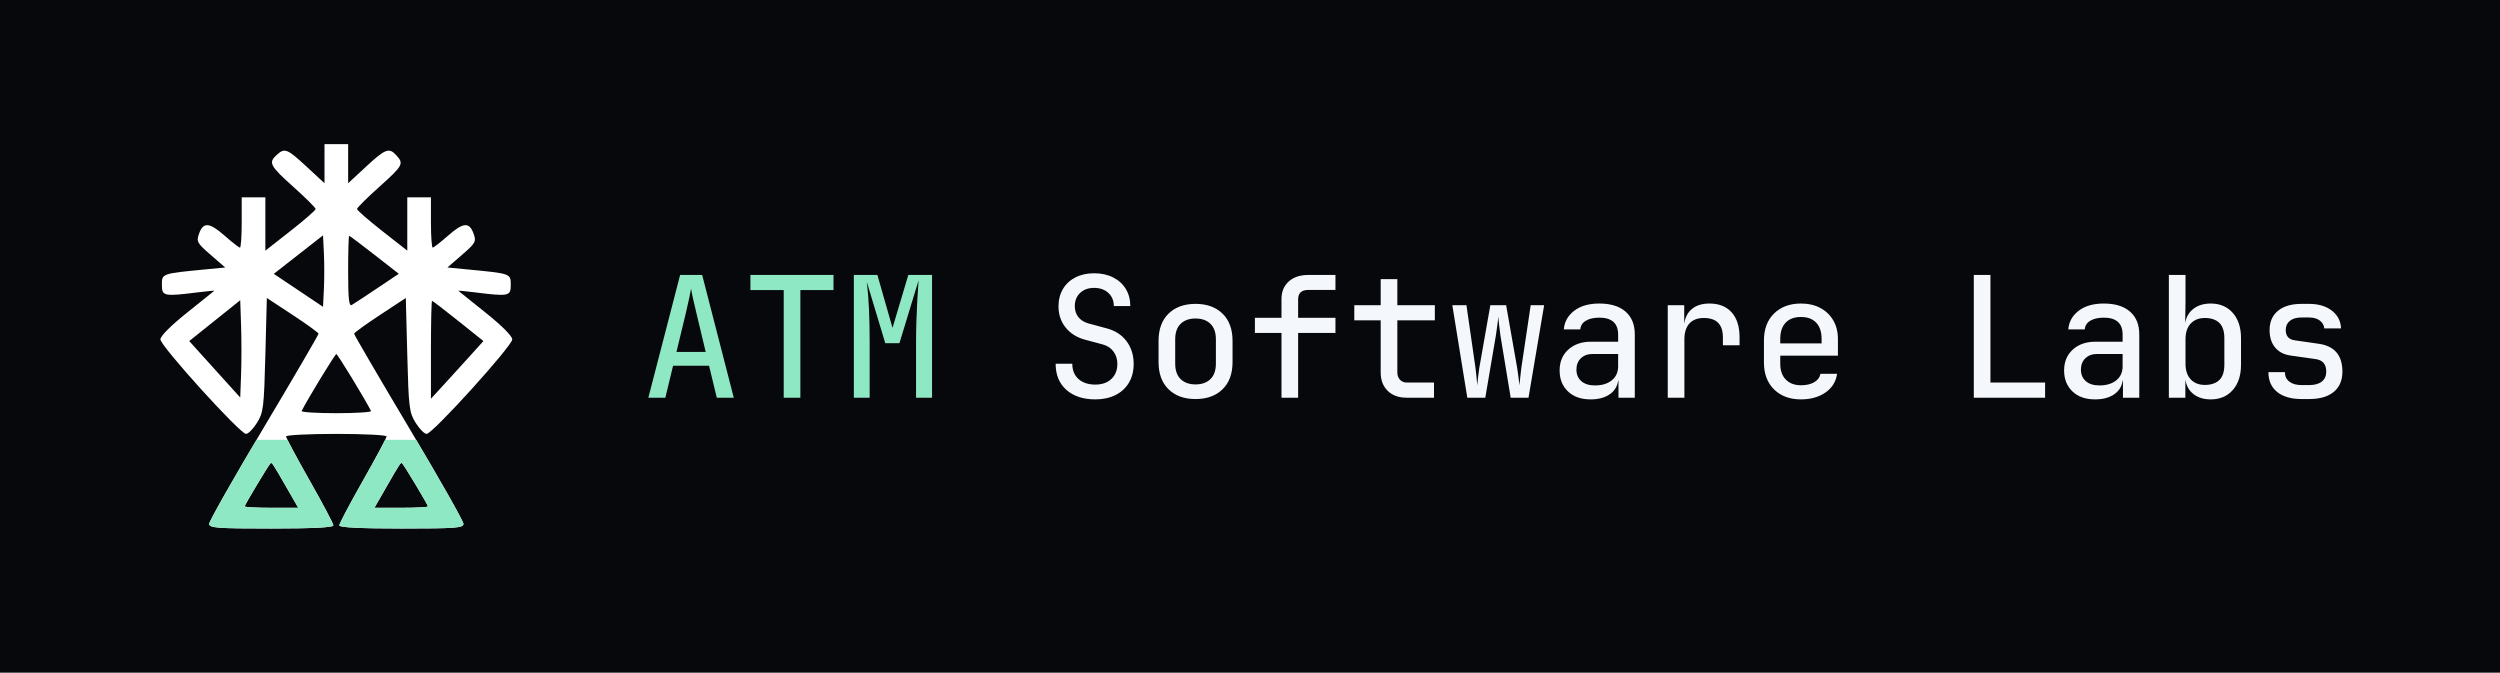
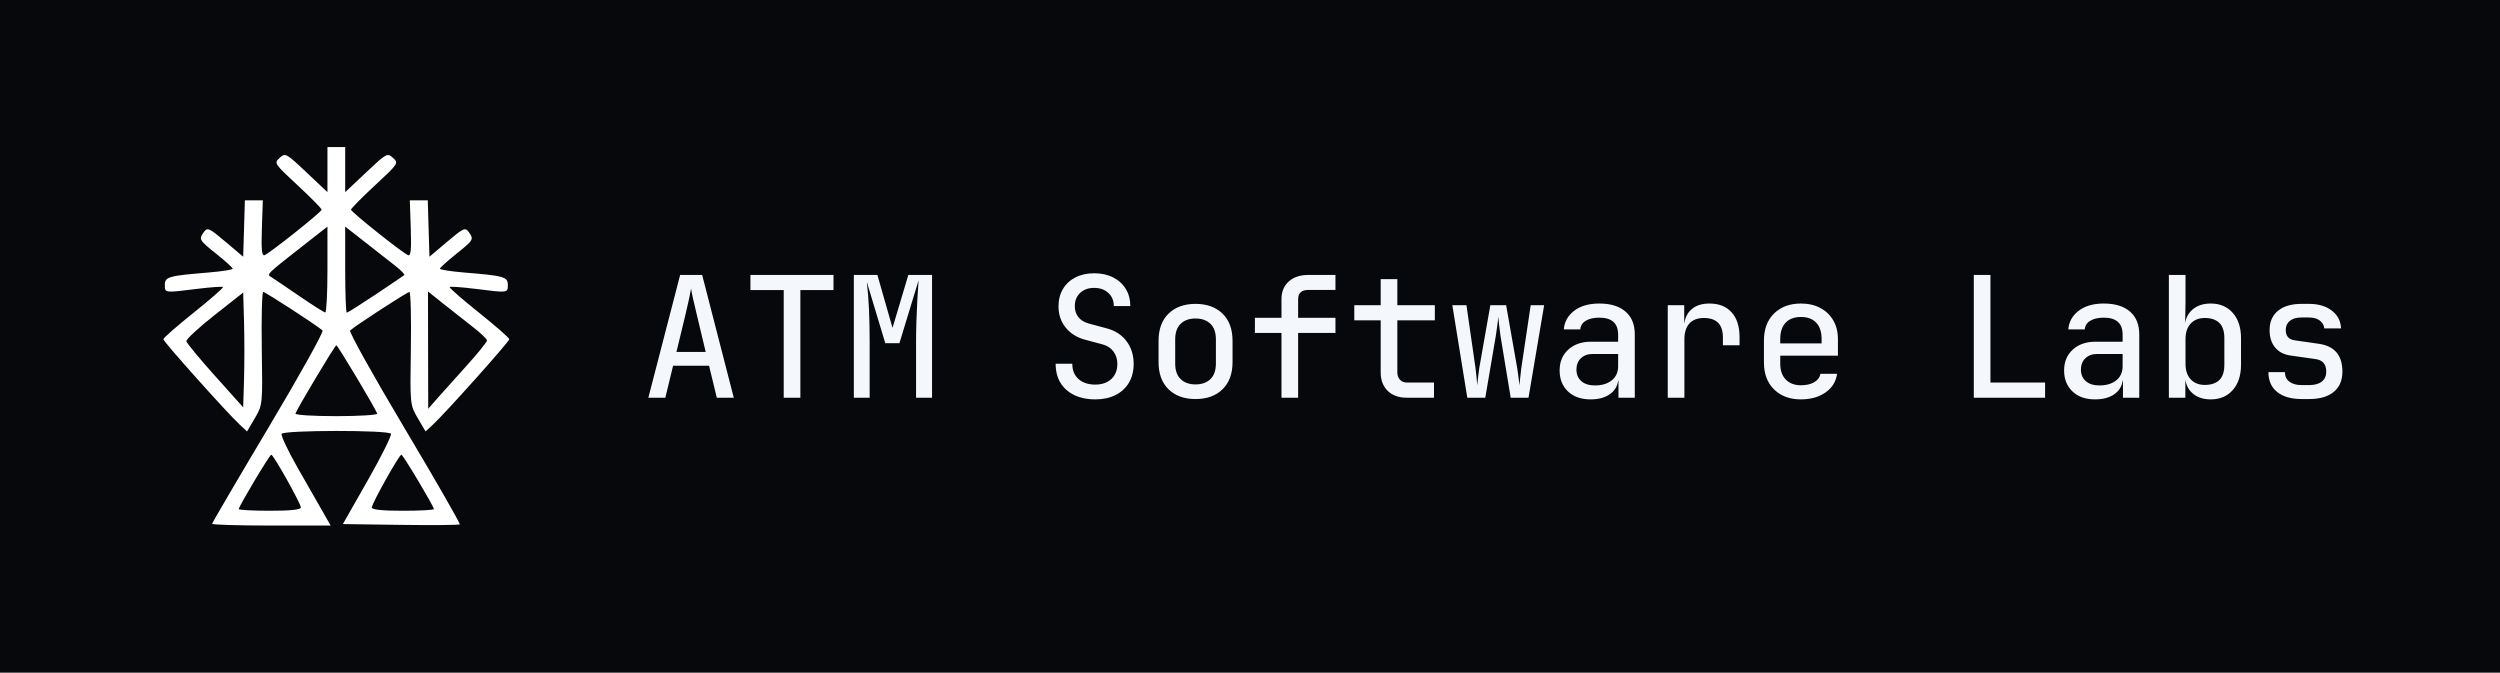
<svg xmlns="http://www.w3.org/2000/svg" viewBox="0 0 624.4 168" width="624.4" height="168" role="img" aria-label="ATM Software Labs">
  <rect width="624.4" height="168" fill="#07080b" />
  <g transform="translate(39.6923 36) scale(0.738462)">
-     <path fill="#ffffff" fill-rule="evenodd" d="M17.00 128.41 C17.00 127.54 25.32 112.86 35.50 95.79 C45.68 78.72 53.99 64.47 53.98 64.12 C53.97 63.78 50.03 60.92 45.23 57.77 L36.50 52.03L36.00 71.27 C35.53 89.21 35.34 90.75 33.17 94.25 C31.89 96.31 30.21 98.00 29.45 98.00 C27.45 98.00 0.50 68.24 0.50 66.04 C0.50 64.92 4.03 61.38 9.50 57.01 C14.45 53.05 18.60 49.72 18.72 49.61 C18.83 49.50 16.36 49.72 13.22 50.12 C1.62 51.57 1.00 51.44 1.00 47.59 C1.00 43.77 0.93 43.79 15.46 42.39 L22.42 41.72L17.49 37.44 C12.91 33.47 12.63 32.96 13.55 30.34 C14.99 26.26 17.04 26.40 22.22 30.96 C24.74 33.18 27.08 35.00 27.40 35.00 C27.73 35.00 28.00 31.18 28.00 26.50 L28.00 18.00L32.00 18.00 L36.00 18.00L36.00 27.01 L36.00 36.02L44.50 29.36 C49.18 25.69 53.00 22.36 53.00 21.94 C53.00 21.52 49.62 18.16 45.50 14.47 C37.51 7.32 36.96 6.26 39.83 3.65 C42.55 1.19 43.34 1.50 49.94 7.61 L56.00 13.22L56.00 6.61 L56.00 0.00L60.00 0.00 L64.00 0.00L64.00 6.61 L64.00 13.22L70.06 7.61 C76.64 1.51 77.85 1.07 80.35 3.83 C82.89 6.64 82.54 7.27 74.50 14.47 C70.38 18.16 67.00 21.52 67.00 21.94 C67.00 22.36 70.83 25.69 75.50 29.36 L84.00 36.02L84.00 27.01 L84.00 18.00L88.00 18.00 L92.00 18.00L92.00 26.50 C92.00 31.18 92.27 35.00 92.60 35.00 C92.92 35.00 95.26 33.18 97.78 30.96 C102.96 26.40 105.01 26.26 106.45 30.34 C107.37 32.96 107.09 33.47 102.51 37.44 L97.58 41.72L104.54 42.39 C119.07 43.79 119.00 43.77 119.00 47.59 C119.00 51.44 118.38 51.57 106.78 50.12 C103.64 49.72 101.17 49.50 101.28 49.61 C101.40 49.72 105.55 53.05 110.50 57.01 C115.97 61.38 119.50 64.92 119.50 66.04 C119.50 68.24 92.55 98.00 90.55 98.00 C89.79 98.00 88.11 96.31 86.83 94.25 C84.66 90.75 84.47 89.21 84.00 71.27 L83.50 52.03L74.77 57.77 C69.97 60.92 66.03 63.78 66.02 64.12 C66.01 64.47 74.33 78.72 84.50 95.79 C94.68 112.86 103.00 127.54 103.00 128.41 C103.00 129.81 100.52 130.00 82.00 130.00 C68.02 130.00 61.00 129.65 61.00 128.95 C61.00 128.37 64.60 121.56 69.00 113.82 C73.40 106.07 77.00 99.34 77.00 98.86 C77.00 98.39 69.35 98.00 60.00 98.00 C50.65 98.00 43.00 98.39 43.00 98.86 C43.00 99.34 46.60 106.07 51.00 113.82 C55.40 121.56 59.00 128.37 59.00 128.95 C59.00 129.65 51.98 130.00 38.00 130.00 C19.48 130.00 17.00 129.81 17.00 128.41 Z M43.53 116.75 C38.30 107.64 38.19 107.47 37.69 108.01 C36.86 108.90 29.00 122.03 29.00 122.52 C29.00 122.78 33.08 123.00 38.06 123.00 L47.12 123.00L43.53 116.75 Z M91.00 122.52 C91.00 122.03 83.14 108.90 82.31 108.01 C81.81 107.47 81.70 107.64 76.47 116.75 L72.88 123.00L81.94 123.00 C86.92 123.00 91.00 122.78 91.00 122.52 Z M71.74 90.25 C69.56 85.97 60.43 71.00 60.00 71.00 C59.57 71.00 50.44 85.97 48.26 90.25 C48.05 90.66 53.34 91.00 60.00 91.00 C66.66 91.00 71.95 90.66 71.74 90.25 Z M27.79 61.45 L27.50 52.79L18.87 59.70 L10.25 66.60L18.87 76.15 L27.50 85.70L27.79 77.90 C27.95 73.61 27.95 66.20 27.79 61.45 Z M106.19 70.55 L109.75 66.60L101.25 59.80 C96.58 56.06 92.58 53.00 92.37 53.00 C92.17 53.00 92.00 60.45 92.00 69.56 L92.00 86.11L97.32 80.31 C100.24 77.11 104.24 72.72 106.19 70.55 Z M55.80 36.92 L55.50 30.85L47.18 37.36 L38.85 43.87L47.18 49.44 L55.50 55.02L55.80 49.01 C55.96 45.71 55.96 40.27 55.80 36.92 Z M73.81 48.75 L81.13 43.85L72.91 37.43 C68.38 33.89 64.53 31.00 64.34 31.00 C64.15 31.00 64.00 36.43 64.00 43.06 C64.00 52.43 64.28 54.95 65.25 54.38 C65.94 53.98 69.79 51.44 73.81 48.75 Z" />
-     <clipPath id="accent">
-       <rect x="0" y="100.008" width="120" height="29.992" />
-     </clipPath>
-     <path fill="#8fe8c4" fill-rule="evenodd" clip-path="url(#accent)" d="M17.00 128.41 C17.00 127.54 25.32 112.86 35.50 95.79 C45.68 78.72 53.99 64.47 53.98 64.12 C53.97 63.78 50.03 60.92 45.23 57.77 L36.50 52.03L36.00 71.27 C35.53 89.21 35.34 90.75 33.17 94.25 C31.89 96.31 30.21 98.00 29.45 98.00 C27.45 98.00 0.50 68.24 0.50 66.04 C0.50 64.92 4.03 61.38 9.50 57.01 C14.45 53.05 18.60 49.72 18.72 49.61 C18.83 49.50 16.36 49.72 13.22 50.12 C1.62 51.57 1.00 51.44 1.00 47.59 C1.00 43.77 0.93 43.79 15.46 42.39 L22.42 41.72L17.49 37.44 C12.91 33.47 12.63 32.96 13.55 30.34 C14.99 26.26 17.04 26.40 22.22 30.96 C24.74 33.18 27.08 35.00 27.40 35.00 C27.73 35.00 28.00 31.18 28.00 26.50 L28.00 18.00L32.00 18.00 L36.00 18.00L36.00 27.01 L36.00 36.02L44.50 29.36 C49.18 25.69 53.00 22.36 53.00 21.94 C53.00 21.52 49.62 18.16 45.50 14.47 C37.51 7.32 36.96 6.26 39.83 3.65 C42.55 1.19 43.34 1.50 49.94 7.61 L56.00 13.22L56.00 6.61 L56.00 0.00L60.00 0.00 L64.00 0.00L64.00 6.61 L64.00 13.22L70.06 7.61 C76.64 1.51 77.85 1.07 80.35 3.83 C82.89 6.64 82.54 7.27 74.50 14.47 C70.38 18.16 67.00 21.52 67.00 21.94 C67.00 22.36 70.83 25.69 75.50 29.36 L84.00 36.02L84.00 27.01 L84.00 18.00L88.00 18.00 L92.00 18.00L92.00 26.50 C92.00 31.18 92.27 35.00 92.60 35.00 C92.92 35.00 95.26 33.18 97.78 30.96 C102.96 26.40 105.01 26.26 106.45 30.34 C107.37 32.96 107.09 33.47 102.51 37.44 L97.58 41.72L104.54 42.39 C119.07 43.79 119.00 43.77 119.00 47.59 C119.00 51.44 118.38 51.57 106.78 50.12 C103.64 49.72 101.17 49.50 101.28 49.61 C101.40 49.72 105.55 53.05 110.50 57.01 C115.97 61.38 119.50 64.92 119.50 66.04 C119.50 68.24 92.55 98.00 90.55 98.00 C89.79 98.00 88.11 96.31 86.83 94.25 C84.66 90.75 84.47 89.21 84.00 71.27 L83.50 52.03L74.77 57.77 C69.97 60.92 66.03 63.78 66.02 64.12 C66.01 64.47 74.33 78.72 84.50 95.79 C94.68 112.86 103.00 127.54 103.00 128.41 C103.00 129.81 100.52 130.00 82.00 130.00 C68.02 130.00 61.00 129.65 61.00 128.95 C61.00 128.37 64.60 121.56 69.00 113.82 C73.40 106.07 77.00 99.34 77.00 98.86 C77.00 98.39 69.35 98.00 60.00 98.00 C50.65 98.00 43.00 98.39 43.00 98.86 C43.00 99.34 46.60 106.07 51.00 113.82 C55.40 121.56 59.00 128.37 59.00 128.95 C59.00 129.65 51.98 130.00 38.00 130.00 C19.48 130.00 17.00 129.81 17.00 128.41 Z M43.53 116.75 C38.30 107.64 38.19 107.47 37.69 108.01 C36.86 108.90 29.00 122.03 29.00 122.52 C29.00 122.78 33.08 123.00 38.06 123.00 L47.12 123.00L43.53 116.75 Z M91.00 122.52 C91.00 122.03 83.14 108.90 82.31 108.01 C81.81 107.47 81.70 107.64 76.47 116.75 L72.88 123.00L81.94 123.00 C86.92 123.00 91.00 122.78 91.00 122.52 Z M71.74 90.25 C69.56 85.97 60.43 71.00 60.00 71.00 C59.57 71.00 50.44 85.97 48.26 90.25 C48.05 90.66 53.34 91.00 60.00 91.00 C66.66 91.00 71.95 90.66 71.74 90.25 Z M27.79 61.45 L27.50 52.79L18.87 59.70 L10.25 66.60L18.87 76.15 L27.50 85.70L27.79 77.90 C27.95 73.61 27.95 66.20 27.79 61.45 Z M106.19 70.55 L109.75 66.60L101.25 59.80 C96.58 56.06 92.58 53.00 92.37 53.00 C92.17 53.00 92.00 60.45 92.00 69.56 L92.00 86.11L97.32 80.31 C100.24 77.11 104.24 72.72 106.19 70.55 Z M55.80 36.92 L55.50 30.85L47.18 37.36 L38.85 43.87L47.18 49.44 L55.50 55.02L55.80 49.01 C55.96 45.71 55.96 40.27 55.80 36.92 Z M73.81 48.75 L81.13 43.85L72.91 37.43 C68.38 33.89 64.53 31.00 64.34 31.00 C64.15 31.00 64.00 36.43 64.00 43.06 C64.00 52.43 64.28 54.95 65.25 54.38 C65.94 53.98 69.79 51.44 73.81 48.75 Z" />
+     <path fill="#ffffff" fill-rule="evenodd" d="M18.00 128.41 C18.00 128.09 26.59 113.41 37.09 95.80 C47.59 78.19 55.80 63.44 55.34 63.02 C53.45 61.32 36.02 50.00 35.29 50.00 C34.85 50.00 34.63 58.59 34.79 69.09 C35.08 88.15 35.08 88.19 32.45 92.68 L29.81 97.17L27.30 94.84 C22.93 90.77 1.50 66.80 1.50 65.98 C1.50 65.55 6.13 61.49 11.79 56.97 C17.45 52.45 21.89 48.56 21.66 48.33 C21.43 48.10 17.49 48.38 12.90 48.95 C1.85 50.34 2.00 50.36 2.00 47.61 C2.00 44.88 3.25 44.52 16.75 43.42 C21.29 43.05 24.98 42.46 24.95 42.12 C24.93 41.78 22.45 39.54 19.45 37.14 C13.52 32.39 13.41 32.19 15.26 29.66 C16.40 28.10 17.06 28.40 22.51 33.01 L28.50 38.08L28.79 28.54 L29.07 19.00L32.10 19.00 L35.14 19.00L34.82 28.51 C34.58 35.73 34.80 37.91 35.73 37.55 C37.55 36.85 54.99 22.96 55.04 22.17 C55.05 21.80 51.42 18.11 46.96 13.97 C38.98 6.57 38.88 6.42 40.83 4.65 C42.76 2.90 42.99 3.03 49.91 9.55 L57.00 16.24L57.00 8.62 L57.00 1.00L60.00 1.00 L63.00 1.00L63.00 8.62 L63.00 16.24L70.09 9.55 C77.01 3.03 77.24 2.90 79.17 4.65 C81.12 6.42 81.02 6.57 73.04 13.97 C68.58 18.11 64.95 21.80 64.96 22.17 C65.01 22.96 82.45 36.85 84.27 37.55 C85.20 37.91 85.42 35.73 85.18 28.51 L84.86 19.00L87.90 19.00 L90.93 19.00L91.21 28.54 L91.50 38.08L97.49 33.01 C102.94 28.40 103.60 28.10 104.74 29.66 C106.59 32.19 106.48 32.39 100.55 37.14 C97.55 39.54 95.07 41.78 95.05 42.12 C95.02 42.46 98.71 43.05 103.25 43.42 C116.75 44.52 118.00 44.88 118.00 47.61 C118.00 50.36 118.15 50.34 107.10 48.95 C102.51 48.38 98.57 48.10 98.34 48.33 C98.11 48.56 102.55 52.45 108.21 56.97 C113.87 61.49 118.50 65.55 118.50 65.98 C118.50 66.80 97.07 90.77 92.70 94.84 L90.19 97.17L87.55 92.68 C84.92 88.19 84.92 88.15 85.21 69.09 C85.37 58.59 85.15 50.00 84.71 50.00 C83.98 50.00 66.55 61.32 64.66 63.02 C64.20 63.44 72.46 78.26 83.01 95.96 C93.56 113.66 101.99 128.34 101.74 128.59 C101.49 128.84 92.50 128.92 81.75 128.77 L62.21 128.50L70.64 113.70 C75.27 105.56 78.79 98.47 78.47 97.95 C77.68 96.67 42.31 96.70 41.51 97.98 C41.18 98.51 43.68 103.80 47.07 109.73 C50.46 115.65 54.32 122.41 55.66 124.75 L58.08 129.00L38.04 129.00 C27.02 129.00 18.00 128.73 18.00 128.41 Z M48.00 122.88 C48.00 121.56 38.73 105.01 38.00 105.03 C37.44 105.05 27.00 122.52 27.00 123.43 C27.00 123.74 31.72 124.00 37.50 124.00 C44.56 124.00 48.00 123.63 48.00 122.88 Z M93.00 123.43 C93.00 122.52 82.56 105.05 82.00 105.03 C81.27 105.01 72.00 121.56 72.00 122.88 C72.00 123.63 75.44 124.00 82.50 124.00 C88.28 124.00 93.00 123.74 93.00 123.43 Z M73.83 91.13 C73.03 89.03 60.45 68.02 60.00 68.02 C59.55 68.02 46.97 89.03 46.17 91.13 C45.98 91.61 52.21 92.00 60.00 92.00 C67.79 92.00 74.02 91.61 73.83 91.13 Z M28.79 60.15 L28.50 50.20L18.78 57.85 C13.44 62.06 9.16 66.02 9.28 66.66 C9.40 67.30 13.78 72.59 19.00 78.42 L28.50 89.02L28.79 79.56 C28.94 74.36 28.94 65.63 28.79 60.15 Z M104.25 74.73 C107.96 70.63 110.98 66.87 110.96 66.39 C110.93 65.90 108.80 63.86 106.21 61.86 C103.62 59.86 99.14 56.33 96.25 54.02 L91.00 49.83L91.04 69.66 L91.08 89.50L94.29 85.84 C96.05 83.83 100.54 78.83 104.25 74.73 Z M57.00 42.44 L57.00 27.89L50.22 33.19 C36.05 44.29 36.38 43.98 38.00 44.97 C38.83 45.48 43.10 48.37 47.50 51.39 C51.90 54.41 55.84 56.91 56.25 56.94 C56.66 56.97 57.00 50.45 57.00 42.44 Z M73.29 50.85 C78.35 47.47 82.71 44.52 82.97 44.30 C83.23 44.08 81.89 42.68 80.00 41.20 C78.10 39.71 73.51 36.11 69.78 33.19 L63.00 27.89L63.00 42.44 C63.00 50.45 63.24 57.00 63.54 57.00 C63.83 57.00 68.22 54.23 73.29 50.85 Z" />
  </g>
-   <path fill="#8fe8c4" d="M161.932 99.33 169.87 68.67H175.372L183.268 99.33H179.026L177.094 91.35H168.106L166.174 99.33ZM168.946 87.906H176.254L174.07 78.75Q173.44 76.23 173.062 74.466Q172.684 72.702 172.6 72.072Q172.516 72.702 172.138 74.466Q171.76 76.23 171.172 78.708ZM195.742 99.33V72.45H187.426V68.67H208.174V72.45H199.9V99.33ZM213.256 99.33V68.67H219.136L222.916 81.9L226.864 68.67H232.786V99.33H228.796V85.26Q228.796 83.034 228.88 80.325Q228.964 77.616 229.111 74.907Q229.258 72.198 229.426 70.014L224.638 85.722H221.11L216.49 70.392Q216.868 73.458 217.036 77.217Q217.204 80.976 217.204 85.26V99.33Z" />
-   <path fill="#f4f7fb" d="M273.568 99.75Q269.032 99.75 266.344 97.377Q263.656 95.004 263.656 90.846H267.814Q267.814 93.282 269.368 94.668Q270.922 96.054 273.568 96.054Q276.088 96.054 277.579 94.647Q279.07 93.24 279.07 90.888Q279.07 89.124 278.104 87.801Q277.138 86.478 275.374 86.016L270.838 84.798Q267.856 83.958 266.113 81.753Q264.37 79.548 264.37 76.524Q264.37 74.046 265.483 72.177Q266.596 70.308 268.612 69.279Q270.628 68.25 273.274 68.25Q275.962 68.25 277.999 69.279Q280.036 70.308 281.17 72.156Q282.304 74.004 282.304 76.44H278.188Q278.188 74.424 276.823 73.164Q275.458 71.904 273.274 71.904Q271.09 71.904 269.767 73.164Q268.444 74.424 268.444 76.44Q268.444 78.078 269.326 79.191Q270.208 80.304 271.804 80.766L276.466 82.026Q279.616 82.866 281.38 85.239Q283.144 87.612 283.144 90.888Q283.144 93.576 281.968 95.571Q280.792 97.566 278.629 98.658Q276.466 99.75 273.568 99.75ZM298.6 99.666Q294.358 99.666 291.859 97.23Q289.36 94.794 289.36 90.426V85.134Q289.36 80.766 291.859 78.33Q294.358 75.894 298.6 75.894Q302.842 75.894 305.341 78.33Q307.84 80.766 307.84 85.134V90.426Q307.84 94.794 305.341 97.23Q302.842 99.666 298.6 99.666ZM298.6 96.012Q300.952 96.012 302.317 94.689Q303.682 93.366 303.682 90.804V84.756Q303.682 82.194 302.317 80.871Q300.952 79.548 298.6 79.548Q296.248 79.548 294.883 80.871Q293.518 82.194 293.518 84.756V90.804Q293.518 93.366 294.883 94.689Q296.248 96.012 298.6 96.012ZM320.062 99.33V83.16H313.426V79.38H320.062V74.718Q320.062 71.946 321.868 70.308Q323.674 68.67 326.782 68.67H333.544V72.408H326.782Q324.22 72.408 324.22 74.76V79.38H333.544V83.16H324.22V99.33ZM351.31 99.33Q348.328 99.33 346.585 97.608Q344.842 95.886 344.842 93.03V80.01H338.248V76.23H344.842V69.72H349V76.23H358.366V80.01H349V92.988Q349 94.122 349.651 94.836Q350.302 95.55 351.394 95.55H358.156V99.33ZM366.472 99.33 362.734 76.23H366.262L368.53 91.98Q368.656 93.03 368.782 94.248Q368.908 95.466 368.95 96.222Q369.034 95.466 369.16 94.248Q369.286 93.03 369.454 91.98L372.226 76.23H376.174L378.946 91.98Q379.114 93.03 379.261 94.227Q379.408 95.424 379.492 96.222Q379.576 95.424 379.702 94.227Q379.828 93.03 379.954 91.98L382.306 76.23H385.666L381.76 99.33H377.308L374.746 83.79Q374.578 82.656 374.431 81.27Q374.284 79.884 374.2 79.086Q374.158 79.884 373.969 81.27Q373.78 82.656 373.612 83.79L370.966 99.33ZM397.258 99.75Q393.688 99.75 391.609 97.755Q389.53 95.76 389.53 92.526Q389.53 89.292 391.693 87.318Q393.856 85.344 397.384 85.344H404.146V83.58Q404.146 79.338 399.442 79.338Q397.342 79.338 396.061 80.115Q394.78 80.892 394.696 82.278H390.58Q390.79 79.464 393.142 77.637Q395.494 75.81 399.442 75.81Q403.684 75.81 405.994 77.826Q408.304 79.842 408.304 83.496V99.33H404.23V95.088H404.146Q403.852 97.23 402.025 98.49Q400.198 99.75 397.258 99.75ZM398.35 96.264Q400.996 96.264 402.571 94.983Q404.146 93.702 404.146 91.476V88.41H397.762Q395.956 88.41 394.843 89.481Q393.73 90.552 393.73 92.316Q393.73 94.122 394.948 95.193Q396.166 96.264 398.35 96.264ZM416.536 99.33V76.23H420.652V80.682H420.694Q421.03 78.414 422.647 77.112Q424.264 75.81 426.952 75.81Q430.522 75.81 432.496 78.015Q434.47 80.22 434.47 84.21V86.226H430.312V84.252Q430.312 79.422 425.566 79.422Q423.172 79.422 421.933 80.808Q420.694 82.194 420.694 84.756V99.33ZM449.8 99.75Q445.642 99.75 443.101 97.272Q440.56 94.794 440.56 90.51V85.05Q440.56 80.766 443.101 78.288Q445.642 75.81 449.8 75.81Q452.572 75.81 454.651 76.923Q456.73 78.036 457.885 80.031Q459.04 82.026 459.04 84.672V88.83H444.634V90.846Q444.634 93.366 446.02 94.794Q447.406 96.222 449.8 96.222Q451.816 96.222 453.118 95.466Q454.42 94.71 454.672 93.366H458.83Q458.41 96.306 455.932 98.028Q453.454 99.75 449.8 99.75ZM444.634 84.672V85.764H454.966V84.672Q454.966 82.026 453.622 80.598Q452.278 79.17 449.8 79.17Q447.322 79.17 445.978 80.598Q444.634 82.026 444.634 84.672ZM492.976 99.33V68.67H497.134V95.55H510.784V99.33ZM523.258 99.75Q519.688 99.75 517.609 97.755Q515.53 95.76 515.53 92.526Q515.53 89.292 517.693 87.318Q519.856 85.344 523.384 85.344H530.146V83.58Q530.146 79.338 525.442 79.338Q523.342 79.338 522.061 80.115Q520.78 80.892 520.696 82.278H516.58Q516.79 79.464 519.142 77.637Q521.494 75.81 525.442 75.81Q529.684 75.81 531.994 77.826Q534.304 79.842 534.304 83.496V99.33H530.23V95.088H530.146Q529.852 97.23 528.025 98.49Q526.198 99.75 523.258 99.75ZM524.35 96.264Q526.996 96.264 528.571 94.983Q530.146 93.702 530.146 91.476V88.41H523.762Q521.956 88.41 520.843 89.481Q519.73 90.552 519.73 92.316Q519.73 94.122 520.948 95.193Q522.166 96.264 524.35 96.264ZM552.154 99.75Q549.55 99.75 547.87 98.448Q546.19 97.146 545.812 94.836V99.33H541.696V68.67H545.854V75.306L545.77 80.682Q546.148 78.414 547.849 77.112Q549.55 75.81 552.154 75.81Q555.598 75.81 557.656 78.141Q559.714 80.472 559.714 84.462V91.098Q559.714 95.088 557.656 97.419Q555.598 99.75 552.154 99.75ZM550.684 96.138Q552.994 96.138 554.275 94.941Q555.556 93.744 555.556 91.056V84.504Q555.556 81.816 554.275 80.619Q552.994 79.422 550.684 79.422Q548.458 79.422 547.156 80.808Q545.854 82.194 545.854 84.714V90.846Q545.854 93.366 547.156 94.752Q548.458 96.138 550.684 96.138ZM574.876 99.666Q570.928 99.666 568.744 97.902Q566.56 96.138 566.56 92.946H570.676Q570.676 94.458 571.789 95.319Q572.902 96.18 574.876 96.18H576.724Q578.782 96.18 579.895 95.298Q581.008 94.416 581.008 92.82Q581.008 90.006 578.236 89.67L572.02 88.788Q569.542 88.41 568.198 86.751Q566.854 85.092 566.854 82.446Q566.854 79.338 568.954 77.616Q571.054 75.894 574.834 75.894H576.682Q580.21 75.894 582.394 77.574Q584.578 79.254 584.704 82.026H580.504Q580.42 80.85 579.412 80.073Q578.404 79.296 576.682 79.296H574.834Q572.944 79.296 571.915 80.136Q570.886 80.976 570.886 82.404Q570.886 84.714 573.196 85.008L579.034 85.848Q585.04 86.646 585.04 92.82Q585.04 96.096 582.877 97.881Q580.714 99.666 576.724 99.666Z" />
+   <path fill="#f4f7fb" d="M161.932 99.33 169.87 68.67H175.372L183.268 99.33H179.026L177.094 91.35H168.106L166.174 99.33ZM168.946 87.906H176.254L174.07 78.75Q173.44 76.23 173.062 74.466Q172.684 72.702 172.6 72.072Q172.516 72.702 172.138 74.466Q171.76 76.23 171.172 78.708ZM195.742 99.33V72.45H187.426V68.67H208.174V72.45H199.9V99.33ZM213.256 99.33V68.67H219.136L222.916 81.9L226.864 68.67H232.786V99.33H228.796V85.26Q228.796 83.034 228.88 80.325Q228.964 77.616 229.111 74.907Q229.258 72.198 229.426 70.014L224.638 85.722H221.11L216.49 70.392Q216.868 73.458 217.036 77.217Q217.204 80.976 217.204 85.26V99.33ZM273.568 99.75Q269.032 99.75 266.344 97.377Q263.656 95.004 263.656 90.846H267.814Q267.814 93.282 269.368 94.668Q270.922 96.054 273.568 96.054Q276.088 96.054 277.579 94.647Q279.07 93.24 279.07 90.888Q279.07 89.124 278.104 87.801Q277.138 86.478 275.374 86.016L270.838 84.798Q267.856 83.958 266.113 81.753Q264.37 79.548 264.37 76.524Q264.37 74.046 265.483 72.177Q266.596 70.308 268.612 69.279Q270.628 68.25 273.274 68.25Q275.962 68.25 277.999 69.279Q280.036 70.308 281.17 72.156Q282.304 74.004 282.304 76.44H278.188Q278.188 74.424 276.823 73.164Q275.458 71.904 273.274 71.904Q271.09 71.904 269.767 73.164Q268.444 74.424 268.444 76.44Q268.444 78.078 269.326 79.191Q270.208 80.304 271.804 80.766L276.466 82.026Q279.616 82.866 281.38 85.239Q283.144 87.612 283.144 90.888Q283.144 93.576 281.968 95.571Q280.792 97.566 278.629 98.658Q276.466 99.75 273.568 99.75ZM298.6 99.666Q294.358 99.666 291.859 97.23Q289.36 94.794 289.36 90.426V85.134Q289.36 80.766 291.859 78.33Q294.358 75.894 298.6 75.894Q302.842 75.894 305.341 78.33Q307.84 80.766 307.84 85.134V90.426Q307.84 94.794 305.341 97.23Q302.842 99.666 298.6 99.666ZM298.6 96.012Q300.952 96.012 302.317 94.689Q303.682 93.366 303.682 90.804V84.756Q303.682 82.194 302.317 80.871Q300.952 79.548 298.6 79.548Q296.248 79.548 294.883 80.871Q293.518 82.194 293.518 84.756V90.804Q293.518 93.366 294.883 94.689Q296.248 96.012 298.6 96.012ZM320.062 99.33V83.16H313.426V79.38H320.062V74.718Q320.062 71.946 321.868 70.308Q323.674 68.67 326.782 68.67H333.544V72.408H326.782Q324.22 72.408 324.22 74.76V79.38H333.544V83.16H324.22V99.33ZM351.31 99.33Q348.328 99.33 346.585 97.608Q344.842 95.886 344.842 93.03V80.01H338.248V76.23H344.842V69.72H349V76.23H358.366V80.01H349V92.988Q349 94.122 349.651 94.836Q350.302 95.55 351.394 95.55H358.156V99.33ZM366.472 99.33 362.734 76.23H366.262L368.53 91.98Q368.656 93.03 368.782 94.248Q368.908 95.466 368.95 96.222Q369.034 95.466 369.16 94.248Q369.286 93.03 369.454 91.98L372.226 76.23H376.174L378.946 91.98Q379.114 93.03 379.261 94.227Q379.408 95.424 379.492 96.222Q379.576 95.424 379.702 94.227Q379.828 93.03 379.954 91.98L382.306 76.23H385.666L381.76 99.33H377.308L374.746 83.79Q374.578 82.656 374.431 81.27Q374.284 79.884 374.2 79.086Q374.158 79.884 373.969 81.27Q373.78 82.656 373.612 83.79L370.966 99.33ZM397.258 99.75Q393.688 99.75 391.609 97.755Q389.53 95.76 389.53 92.526Q389.53 89.292 391.693 87.318Q393.856 85.344 397.384 85.344H404.146V83.58Q404.146 79.338 399.442 79.338Q397.342 79.338 396.061 80.115Q394.78 80.892 394.696 82.278H390.58Q390.79 79.464 393.142 77.637Q395.494 75.81 399.442 75.81Q403.684 75.81 405.994 77.826Q408.304 79.842 408.304 83.496V99.33H404.23V95.088H404.146Q403.852 97.23 402.025 98.49Q400.198 99.75 397.258 99.75ZM398.35 96.264Q400.996 96.264 402.571 94.983Q404.146 93.702 404.146 91.476V88.41H397.762Q395.956 88.41 394.843 89.481Q393.73 90.552 393.73 92.316Q393.73 94.122 394.948 95.193Q396.166 96.264 398.35 96.264ZM416.536 99.33V76.23H420.652V80.682H420.694Q421.03 78.414 422.647 77.112Q424.264 75.81 426.952 75.81Q430.522 75.81 432.496 78.015Q434.47 80.22 434.47 84.21V86.226H430.312V84.252Q430.312 79.422 425.566 79.422Q423.172 79.422 421.933 80.808Q420.694 82.194 420.694 84.756V99.33ZM449.8 99.75Q445.642 99.75 443.101 97.272Q440.56 94.794 440.56 90.51V85.05Q440.56 80.766 443.101 78.288Q445.642 75.81 449.8 75.81Q452.572 75.81 454.651 76.923Q456.73 78.036 457.885 80.031Q459.04 82.026 459.04 84.672V88.83H444.634V90.846Q444.634 93.366 446.02 94.794Q447.406 96.222 449.8 96.222Q451.816 96.222 453.118 95.466Q454.42 94.71 454.672 93.366H458.83Q458.41 96.306 455.932 98.028Q453.454 99.75 449.8 99.75ZM444.634 84.672V85.764H454.966V84.672Q454.966 82.026 453.622 80.598Q452.278 79.17 449.8 79.17Q447.322 79.17 445.978 80.598Q444.634 82.026 444.634 84.672ZM492.976 99.33V68.67H497.134V95.55H510.784V99.33ZM523.258 99.75Q519.688 99.75 517.609 97.755Q515.53 95.76 515.53 92.526Q515.53 89.292 517.693 87.318Q519.856 85.344 523.384 85.344H530.146V83.58Q530.146 79.338 525.442 79.338Q523.342 79.338 522.061 80.115Q520.78 80.892 520.696 82.278H516.58Q516.79 79.464 519.142 77.637Q521.494 75.81 525.442 75.81Q529.684 75.81 531.994 77.826Q534.304 79.842 534.304 83.496V99.33H530.23V95.088H530.146Q529.852 97.23 528.025 98.49Q526.198 99.75 523.258 99.75ZM524.35 96.264Q526.996 96.264 528.571 94.983Q530.146 93.702 530.146 91.476V88.41H523.762Q521.956 88.41 520.843 89.481Q519.73 90.552 519.73 92.316Q519.73 94.122 520.948 95.193Q522.166 96.264 524.35 96.264ZM552.154 99.75Q549.55 99.75 547.87 98.448Q546.19 97.146 545.812 94.836V99.33H541.696V68.67H545.854V75.306L545.77 80.682Q546.148 78.414 547.849 77.112Q549.55 75.81 552.154 75.81Q555.598 75.81 557.656 78.141Q559.714 80.472 559.714 84.462V91.098Q559.714 95.088 557.656 97.419Q555.598 99.75 552.154 99.75ZM550.684 96.138Q552.994 96.138 554.275 94.941Q555.556 93.744 555.556 91.056V84.504Q555.556 81.816 554.275 80.619Q552.994 79.422 550.684 79.422Q548.458 79.422 547.156 80.808Q545.854 82.194 545.854 84.714V90.846Q545.854 93.366 547.156 94.752Q548.458 96.138 550.684 96.138ZM574.876 99.666Q570.928 99.666 568.744 97.902Q566.56 96.138 566.56 92.946H570.676Q570.676 94.458 571.789 95.319Q572.902 96.18 574.876 96.18H576.724Q578.782 96.18 579.895 95.298Q581.008 94.416 581.008 92.82Q581.008 90.006 578.236 89.67L572.02 88.788Q569.542 88.41 568.198 86.751Q566.854 85.092 566.854 82.446Q566.854 79.338 568.954 77.616Q571.054 75.894 574.834 75.894H576.682Q580.21 75.894 582.394 77.574Q584.578 79.254 584.704 82.026H580.504Q580.42 80.85 579.412 80.073Q578.404 79.296 576.682 79.296H574.834Q572.944 79.296 571.915 80.136Q570.886 80.976 570.886 82.404Q570.886 84.714 573.196 85.008L579.034 85.848Q585.04 86.646 585.04 92.82Q585.04 96.096 582.877 97.881Q580.714 99.666 576.724 99.666Z" />
</svg>
